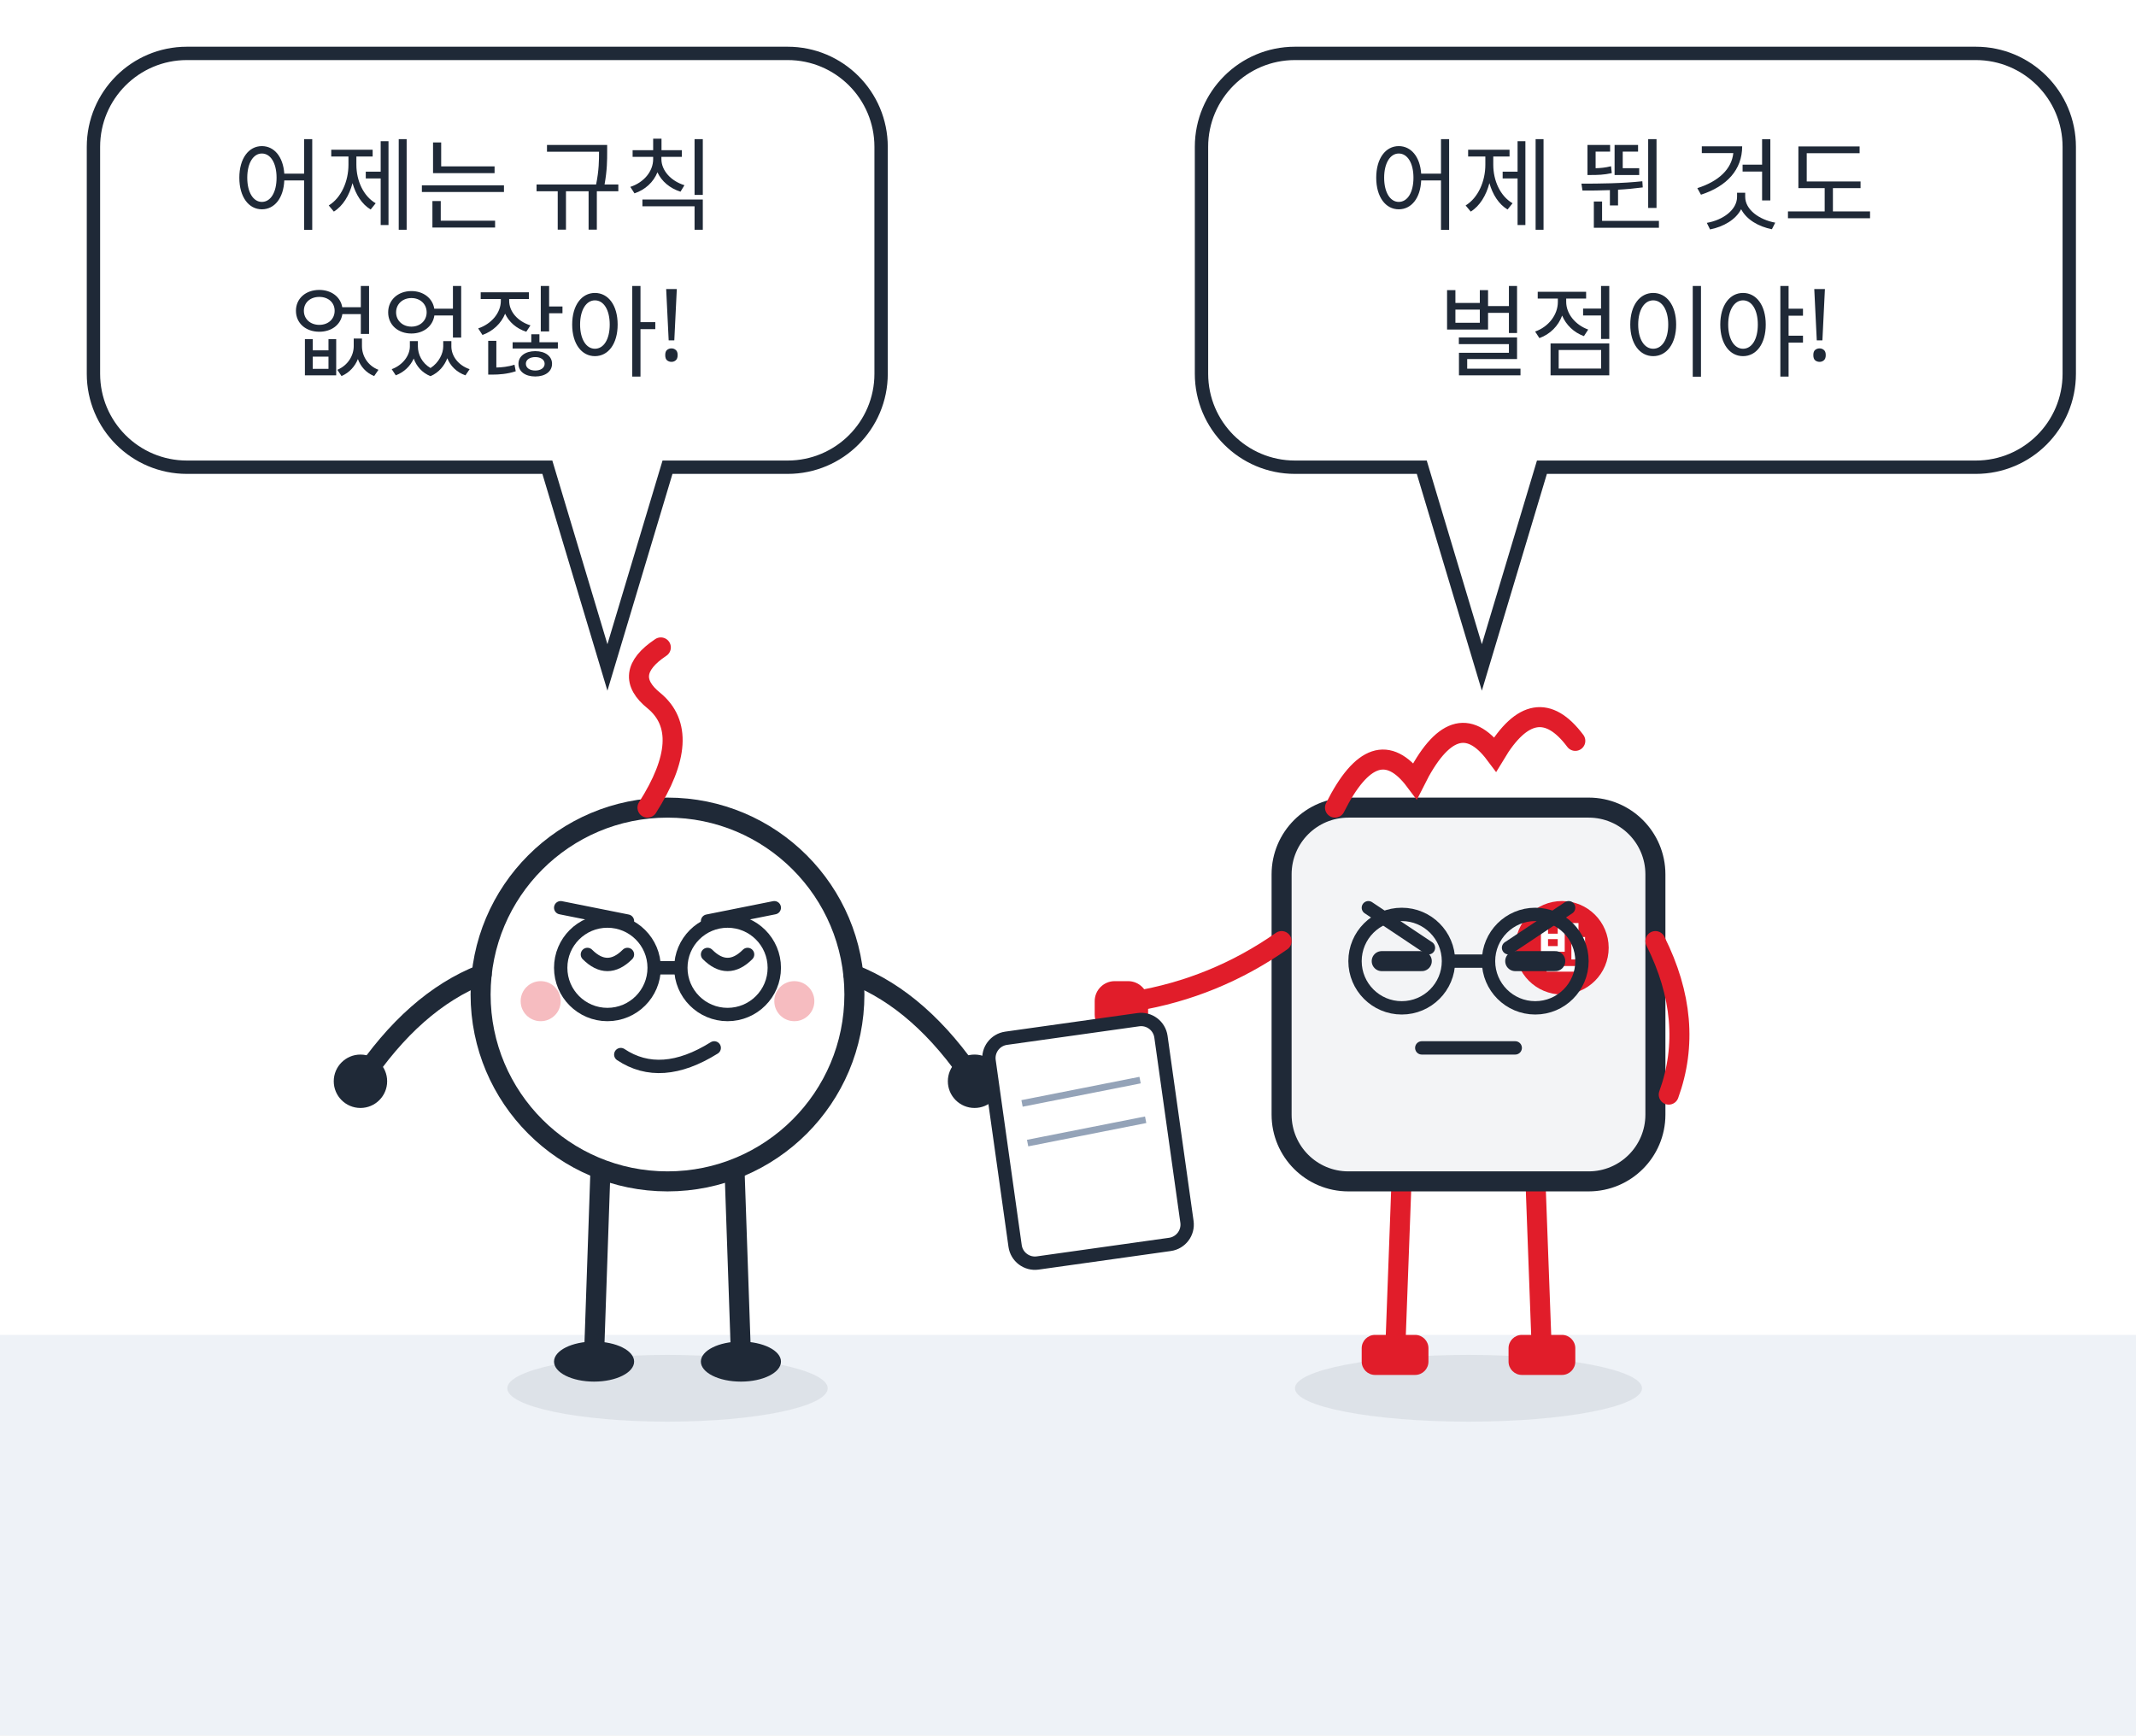
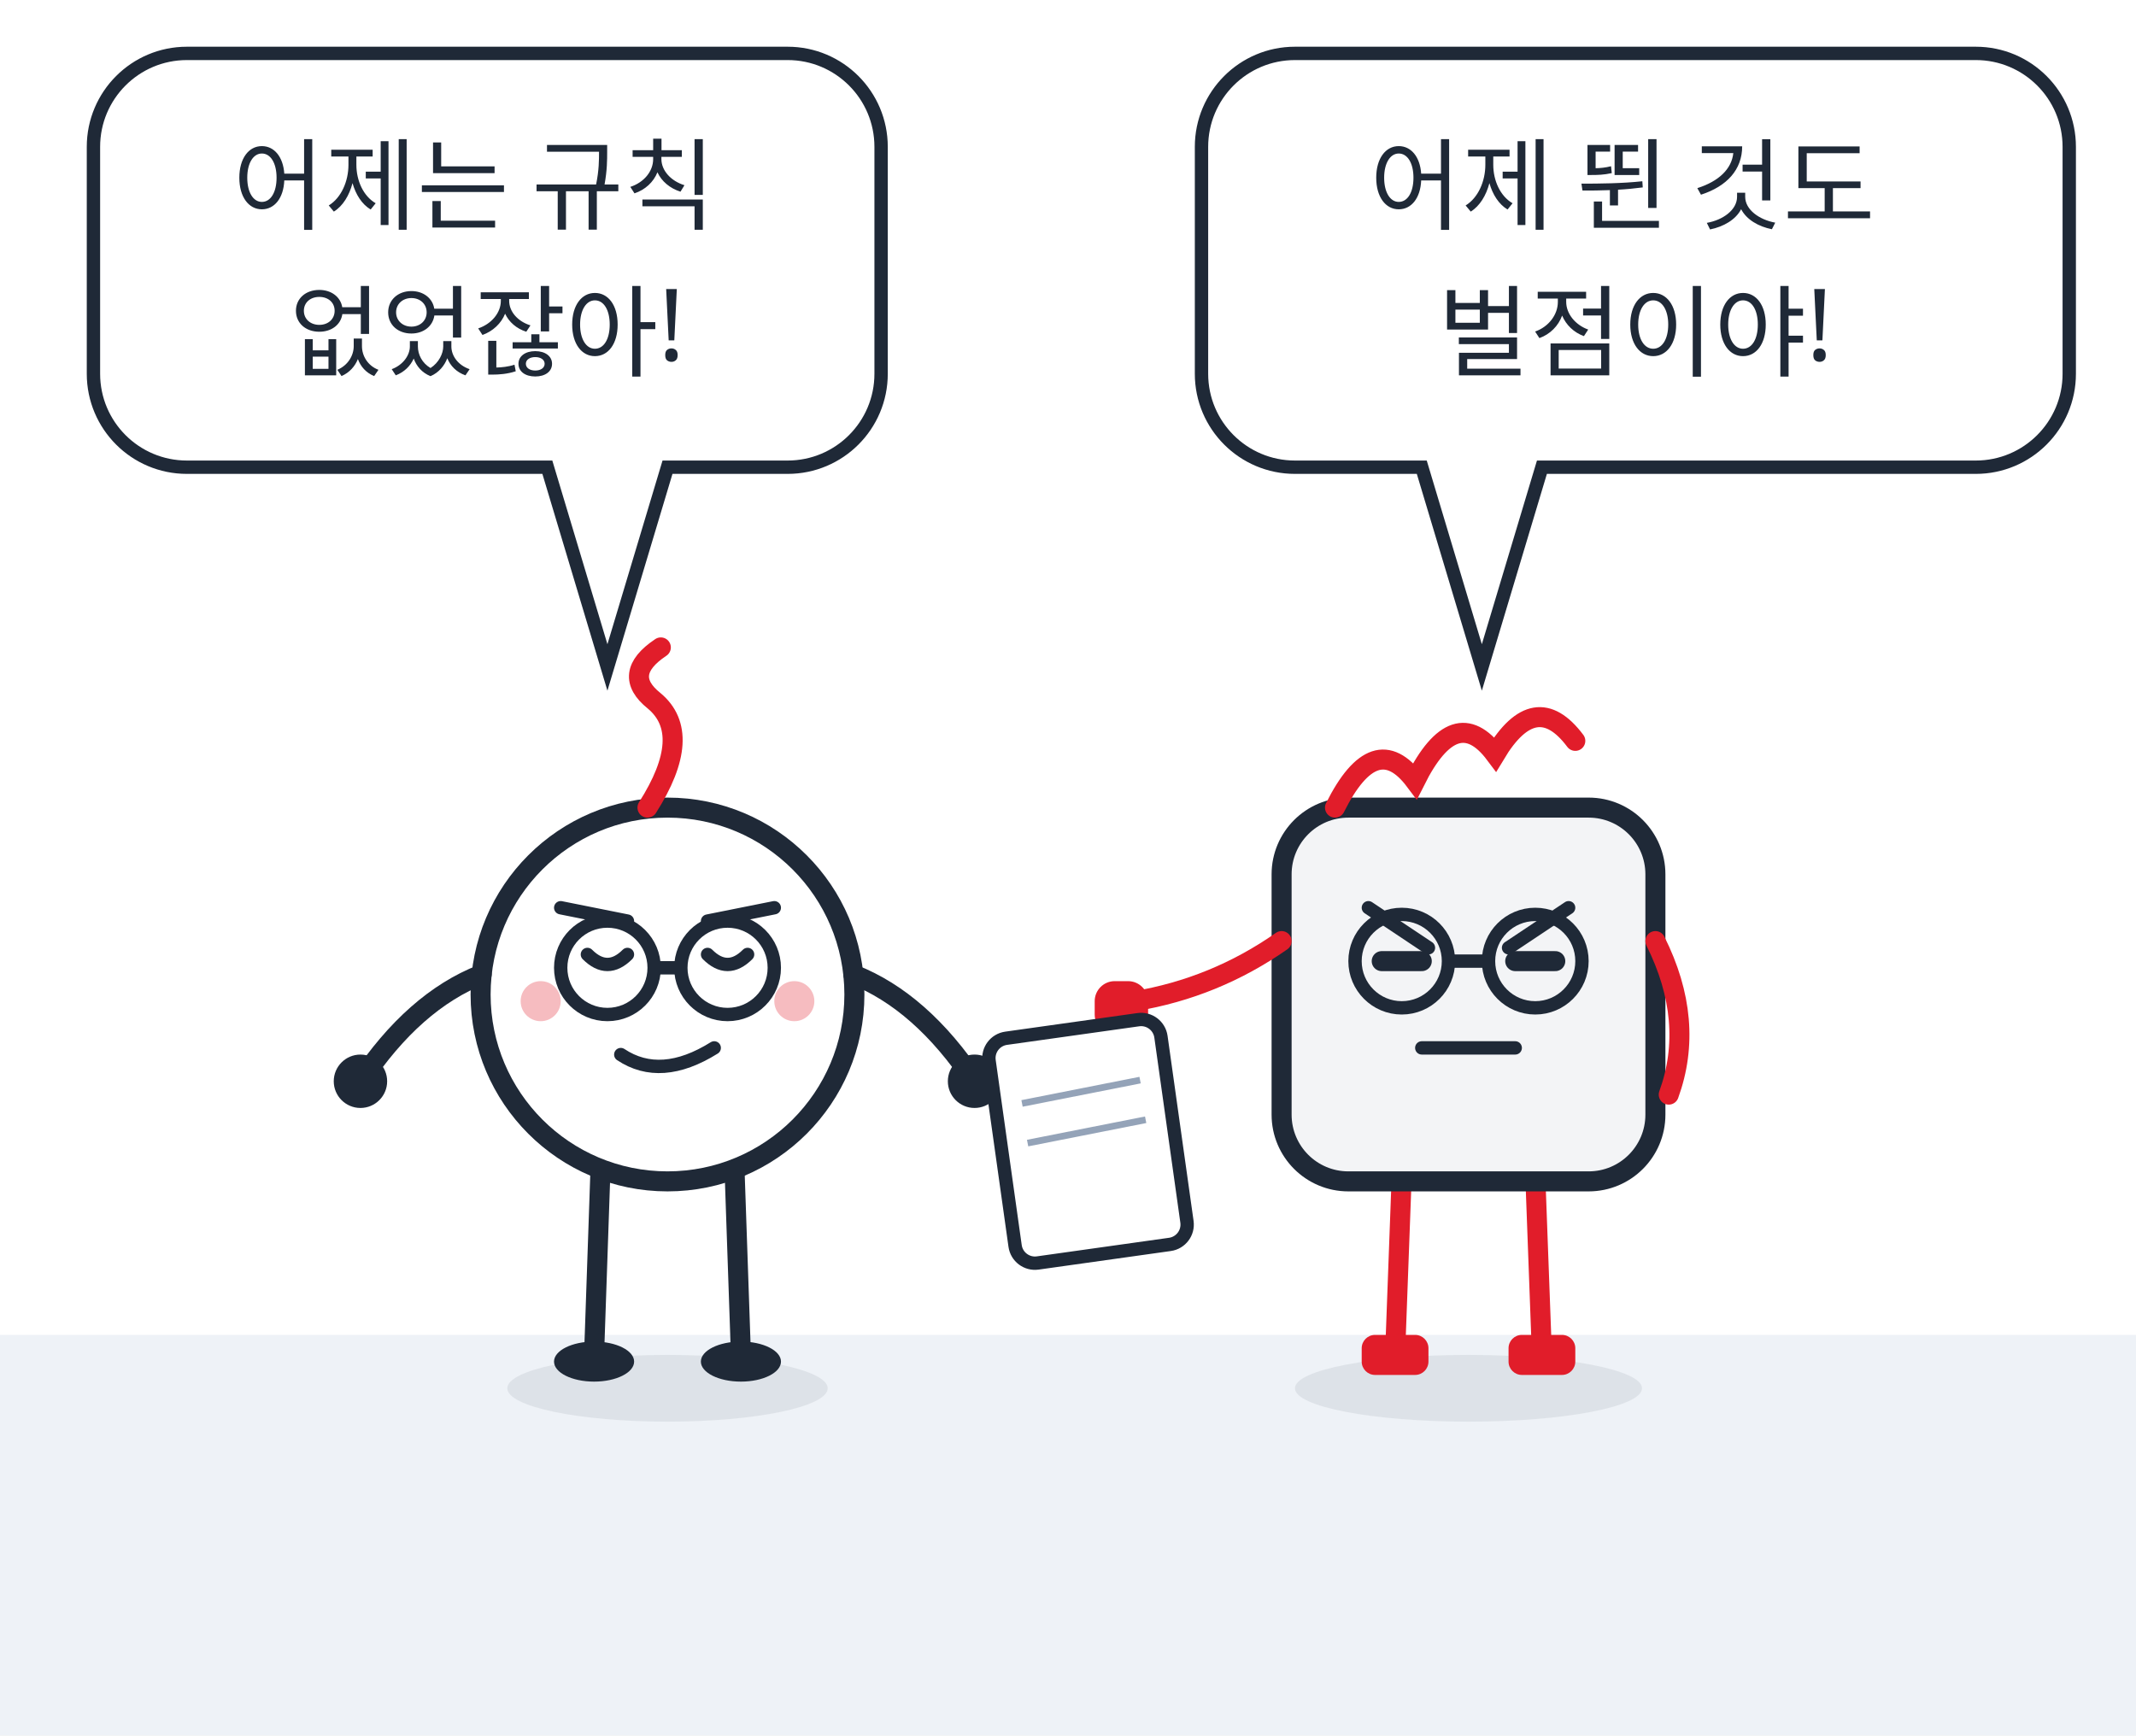
<svg xmlns="http://www.w3.org/2000/svg" viewBox="0 0 320 260" role="img" aria-label="네모는 어제 복도 뛴 것도 벌점이라 하고, 동그라미는 어제는 규칙이 없었다며 항의하는 장면">
  <rect width="320" height="260" fill="#ffffff" />
  <rect y="200" width="320" height="60" fill="#eef2f7" />
  <g transform="translate(100,206)">
    <ellipse cx="0" cy="2" rx="24" ry="5" fill="#1f2937" opacity="0.08" />
    <line x1="-10" y1="-32" x2="-11" y2="-3" stroke="#1f2937" stroke-width="3" stroke-linecap="round" />
    <line x1="10" y1="-32" x2="11" y2="-3" stroke="#1f2937" stroke-width="3" stroke-linecap="round" />
    <ellipse cx="-11" cy="-2" rx="6" ry="3" fill="#1f2937" />
    <ellipse cx="11" cy="-2" rx="6" ry="3" fill="#1f2937" />
    <circle cx="0" cy="-57" r="28" fill="#ffffff" stroke="#1f2937" stroke-width="3" />
    <path d="M -3,-85 Q 4,-96 -2,-101 Q -7,-105 -1,-109" stroke="#e11d2a" stroke-width="3" stroke-linecap="round" fill="none" />
    <path d="M -27.84,-60 Q -38,-56 -46,-44" stroke="#1f2937" stroke-width="3" stroke-linecap="round" fill="none" />
    <circle cx="-46" cy="-44" r="4" fill="#1f2937" />
    <path d="M 27.84,-60 Q 38,-56 46,-44" stroke="#1f2937" stroke-width="3" stroke-linecap="round" fill="none" />
    <circle cx="46" cy="-44" r="4" fill="#1f2937" />
    <circle cx="-19" cy="-56" r="3" fill="#e11d2a" opacity="0.3" />
    <circle cx="19" cy="-56" r="3" fill="#e11d2a" opacity="0.3" />
    <g fill="none" stroke="#1f2937" stroke-width="2">
      <circle cx="-9" cy="-61" r="7" />
      <circle cx="9" cy="-61" r="7" />
      <path d="M -2,-61 h4" />
    </g>
    <path d="M -12,-63 Q -9,-60 -6,-63" stroke="#1f2937" stroke-width="2" stroke-linecap="round" fill="none" />
    <path d="M 6,-63 Q 9,-60 12,-63" stroke="#1f2937" stroke-width="2" stroke-linecap="round" fill="none" />
    <line x1="-16" y1="-70" x2="-6" y2="-68" stroke="#1f2937" stroke-width="2" stroke-linecap="round" />
    <line x1="6" y1="-68" x2="16" y2="-70" stroke="#1f2937" stroke-width="2" stroke-linecap="round" />
    <path d="M -7,-48 Q -1,-44 7,-49" stroke="#1f2937" stroke-width="2" stroke-linecap="round" fill="none" />
  </g>
  <g transform="translate(220,206)">
    <ellipse cx="0" cy="2" rx="26" ry="5" fill="#1f2937" opacity="0.08" />
    <line x1="-10" y1="-30" x2="-11" y2="-3" stroke="#e11d2a" stroke-width="3" stroke-linecap="round" />
    <line x1="10" y1="-30" x2="11" y2="-3" stroke="#e11d2a" stroke-width="3" stroke-linecap="round" />
    <rect x="-16" y="-6" width="10" height="6" rx="2" fill="#e11d2a" />
    <rect x="6" y="-6" width="10" height="6" rx="2" fill="#e11d2a" />
    <rect x="-28" y="-85" width="56" height="56" rx="10" fill="#f3f4f6" stroke="#1f2937" stroke-width="3" />
    <path d="M -20,-85 q6 -12 12 -4 q6 -12 12 -4 q6 -10 12 -2" fill="none" stroke="#e11d2a" stroke-width="3" stroke-linecap="round" />
-     <circle cx="14" cy="-64" r="7" fill="#e11d2a" />
-     <text x="14" y="-61" text-anchor="middle" font-family="'Pretendard', sans-serif" font-size="8" font-weight="bold" fill="#ffffff">반</text>
    <path d="M -28,-65 Q -38,-58 -50,-56" stroke="#e11d2a" stroke-width="3" stroke-linecap="round" fill="none" />
    <rect x="-56" y="-59" width="8" height="8" rx="3" fill="#e11d2a" />
    <path d="M 28,-65 Q 34,-53 30,-42" stroke="#e11d2a" stroke-width="3" stroke-linecap="round" fill="none" />
    <g fill="none" stroke="#1f2937" stroke-width="2">
      <circle cx="-10" cy="-62" r="7" />
      <circle cx="10" cy="-62" r="7" />
      <path d="M -3,-62 h6" />
    </g>
    <line x1="-13" y1="-62" x2="-7" y2="-62" stroke="#1f2937" stroke-width="3" stroke-linecap="round" />
    <line x1="7" y1="-62" x2="13" y2="-62" stroke="#1f2937" stroke-width="3" stroke-linecap="round" />
    <line x1="-15" y1="-70" x2="-6" y2="-64" stroke="#1f2937" stroke-width="2" stroke-linecap="round" />
    <line x1="6" y1="-64" x2="15" y2="-70" stroke="#1f2937" stroke-width="2" stroke-linecap="round" />
    <line x1="-7" y1="-49" x2="7" y2="-49" stroke="#1f2937" stroke-width="2" stroke-linecap="round" />
    <rect x="-70" y="-52" width="26" height="34" rx="3" fill="#ffffff" stroke="#1f2937" stroke-width="2" transform="rotate(-8 -57 -35)" />
    <line x1="-66" y1="-42" x2="-48" y2="-43" stroke="#94a3b8" stroke-width="1" transform="rotate(-8 -57 -35)" />
    <line x1="-66" y1="-36" x2="-48" y2="-37" stroke="#94a3b8" stroke-width="1" transform="rotate(-8 -57 -35)" />
  </g>
  <path d="M 28,8 H 118 A14,14 0 0 1 132,22 V 56 A14,14 0 0 1 118,70 H 100 L 91,100 L 82,70 H 28 A14,14 0 0 1 14,56 V 22 A14,14 0 0 1 28,8 Z" fill="#ffffff" stroke="#1f2937" stroke-width="2" />
  <text x="73" y="39" text-anchor="middle" dominant-baseline="middle" font-family="'Pretendard', sans-serif" font-size="15" fill="#1f2937">
    <tspan x="73" dy="-11">어제는 규칙</tspan>
    <tspan x="73" dy="22">없었잖아!</tspan>
  </text>
  <path d="M 194,8 H 296 A14,14 0 0 1 310,22 V 56 A14,14 0 0 1 296,70 H 231 L 222,100 L 213,70 H 194 A14,14 0 0 1 180,56 V 22 A14,14 0 0 1 194,8 Z" fill="#ffffff" stroke="#1f2937" stroke-width="2" />
  <text x="245" y="39" text-anchor="middle" dominant-baseline="middle" font-family="'Pretendard', sans-serif" font-size="15" fill="#1f2937">
    <tspan x="245" dy="-11">어제 뛴 것도</tspan>
    <tspan x="245" dy="22">벌점이야!</tspan>
  </text>
</svg>
